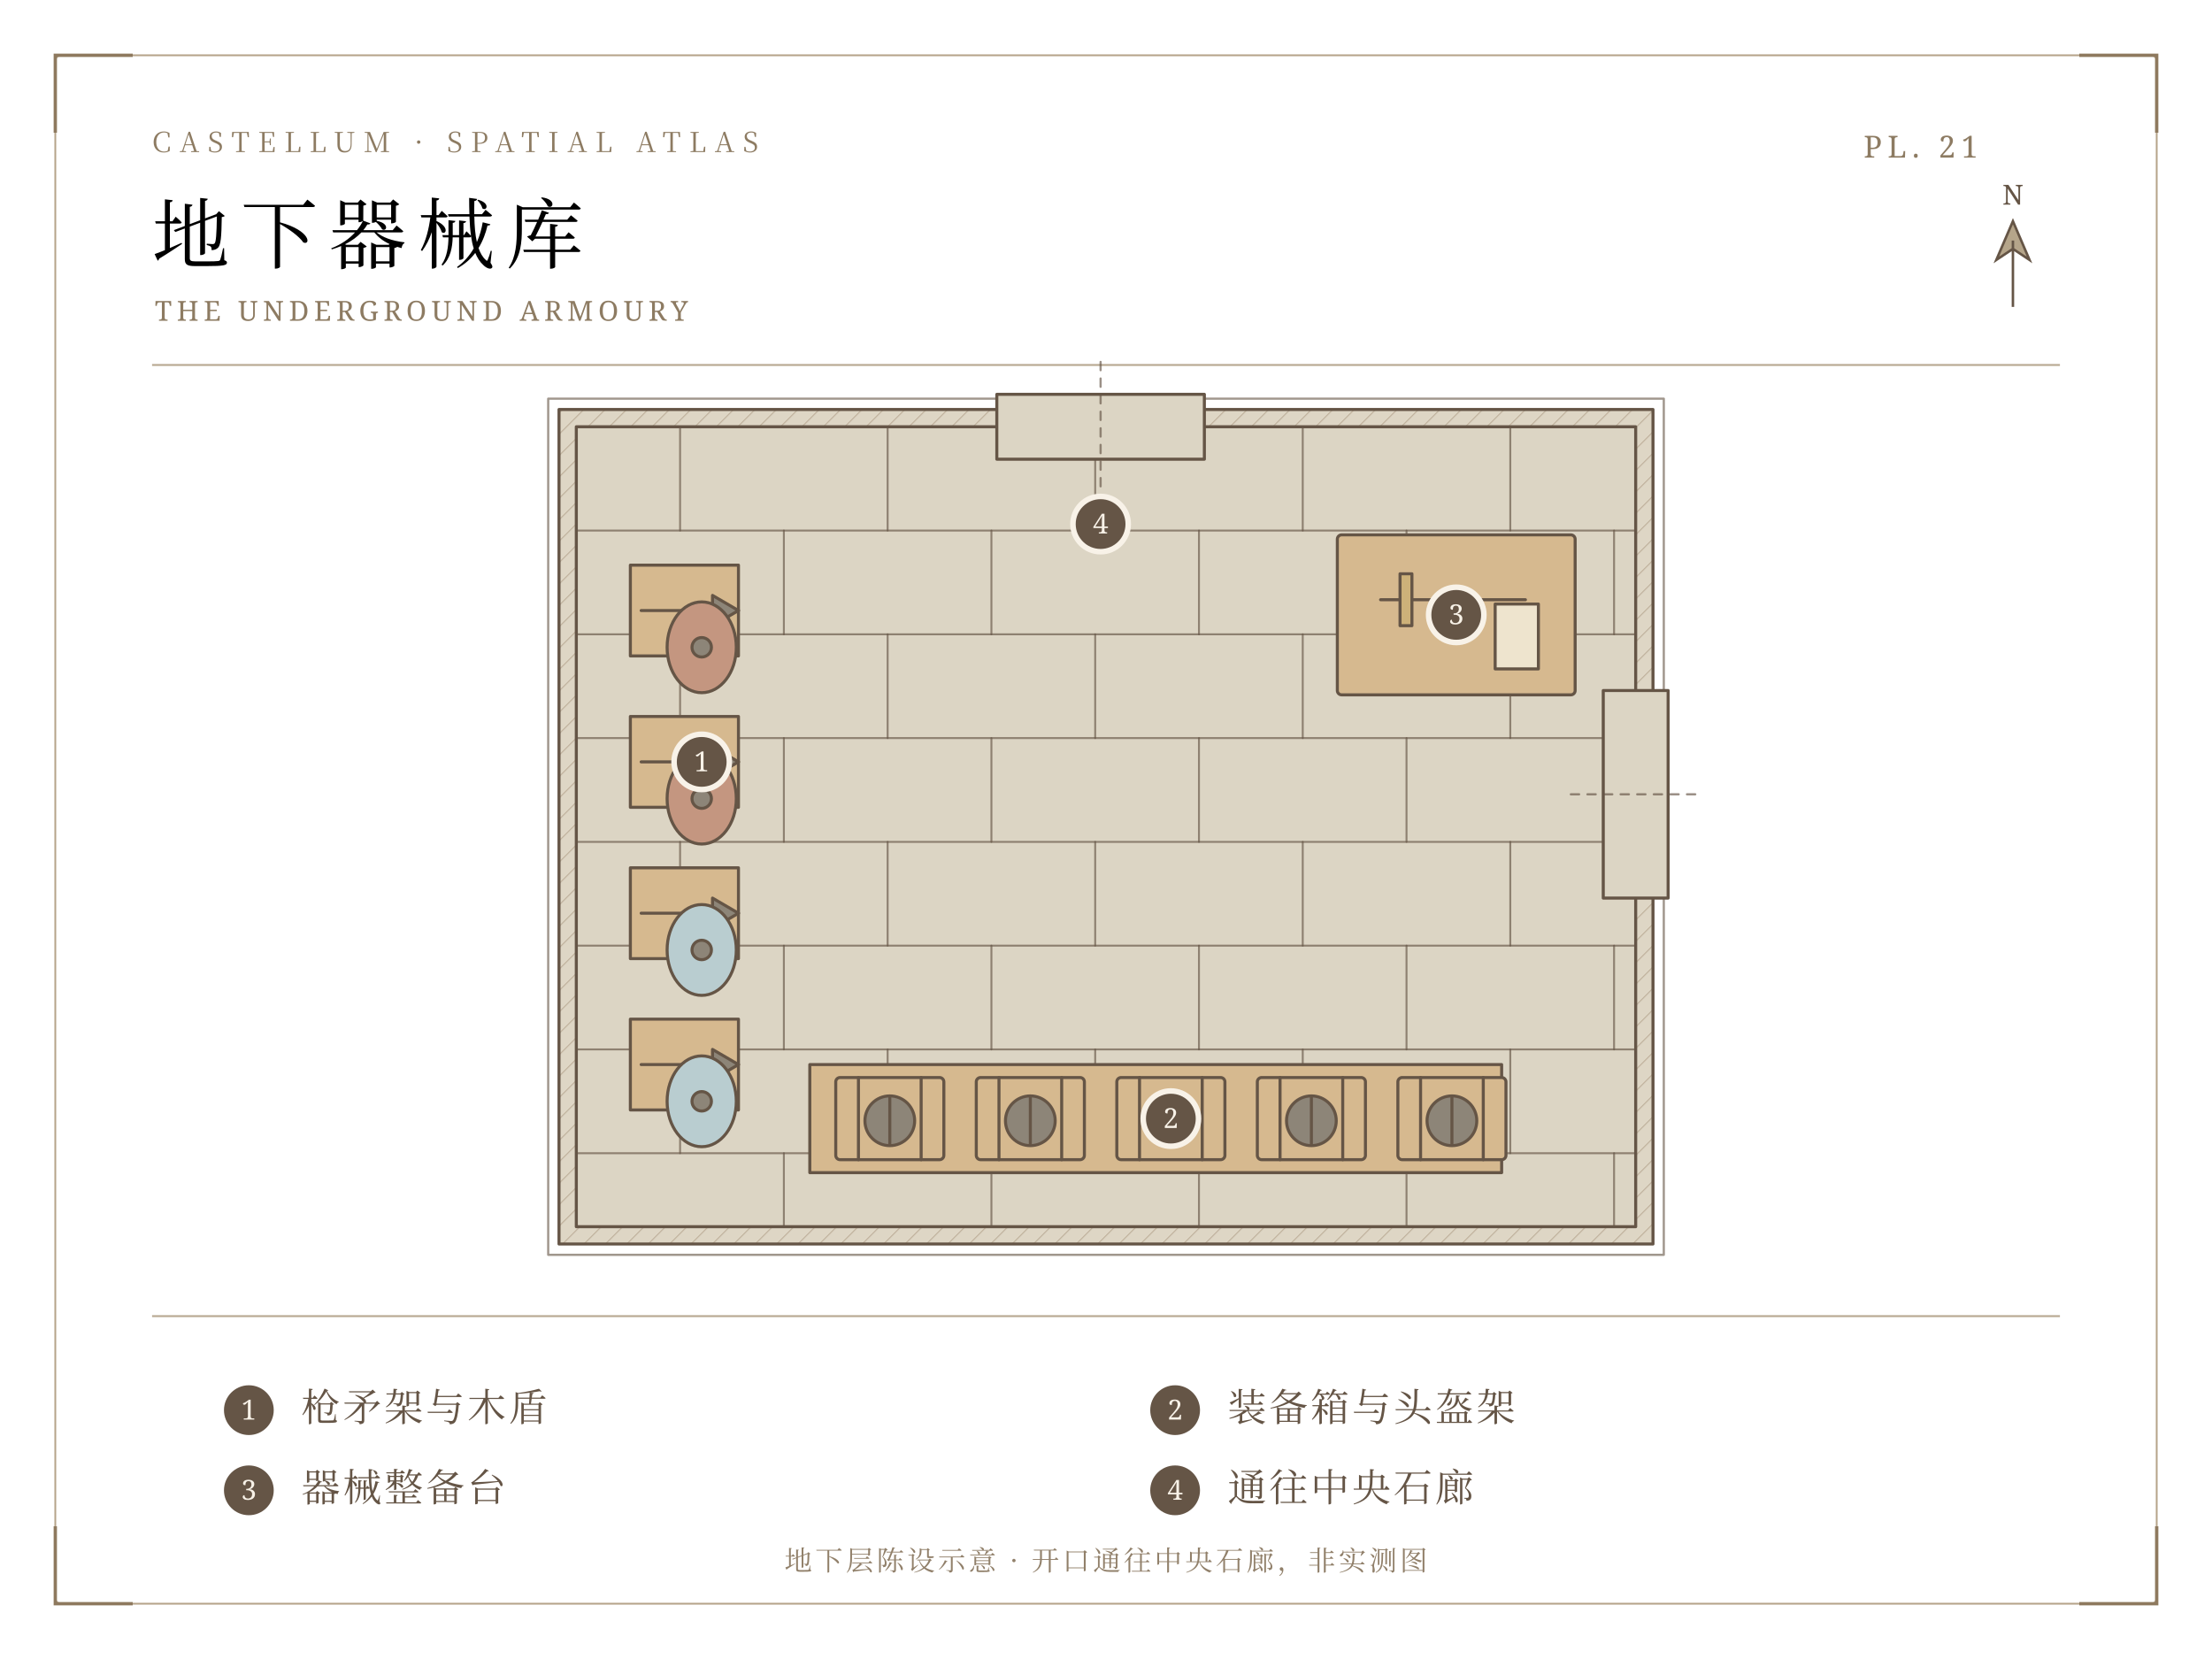
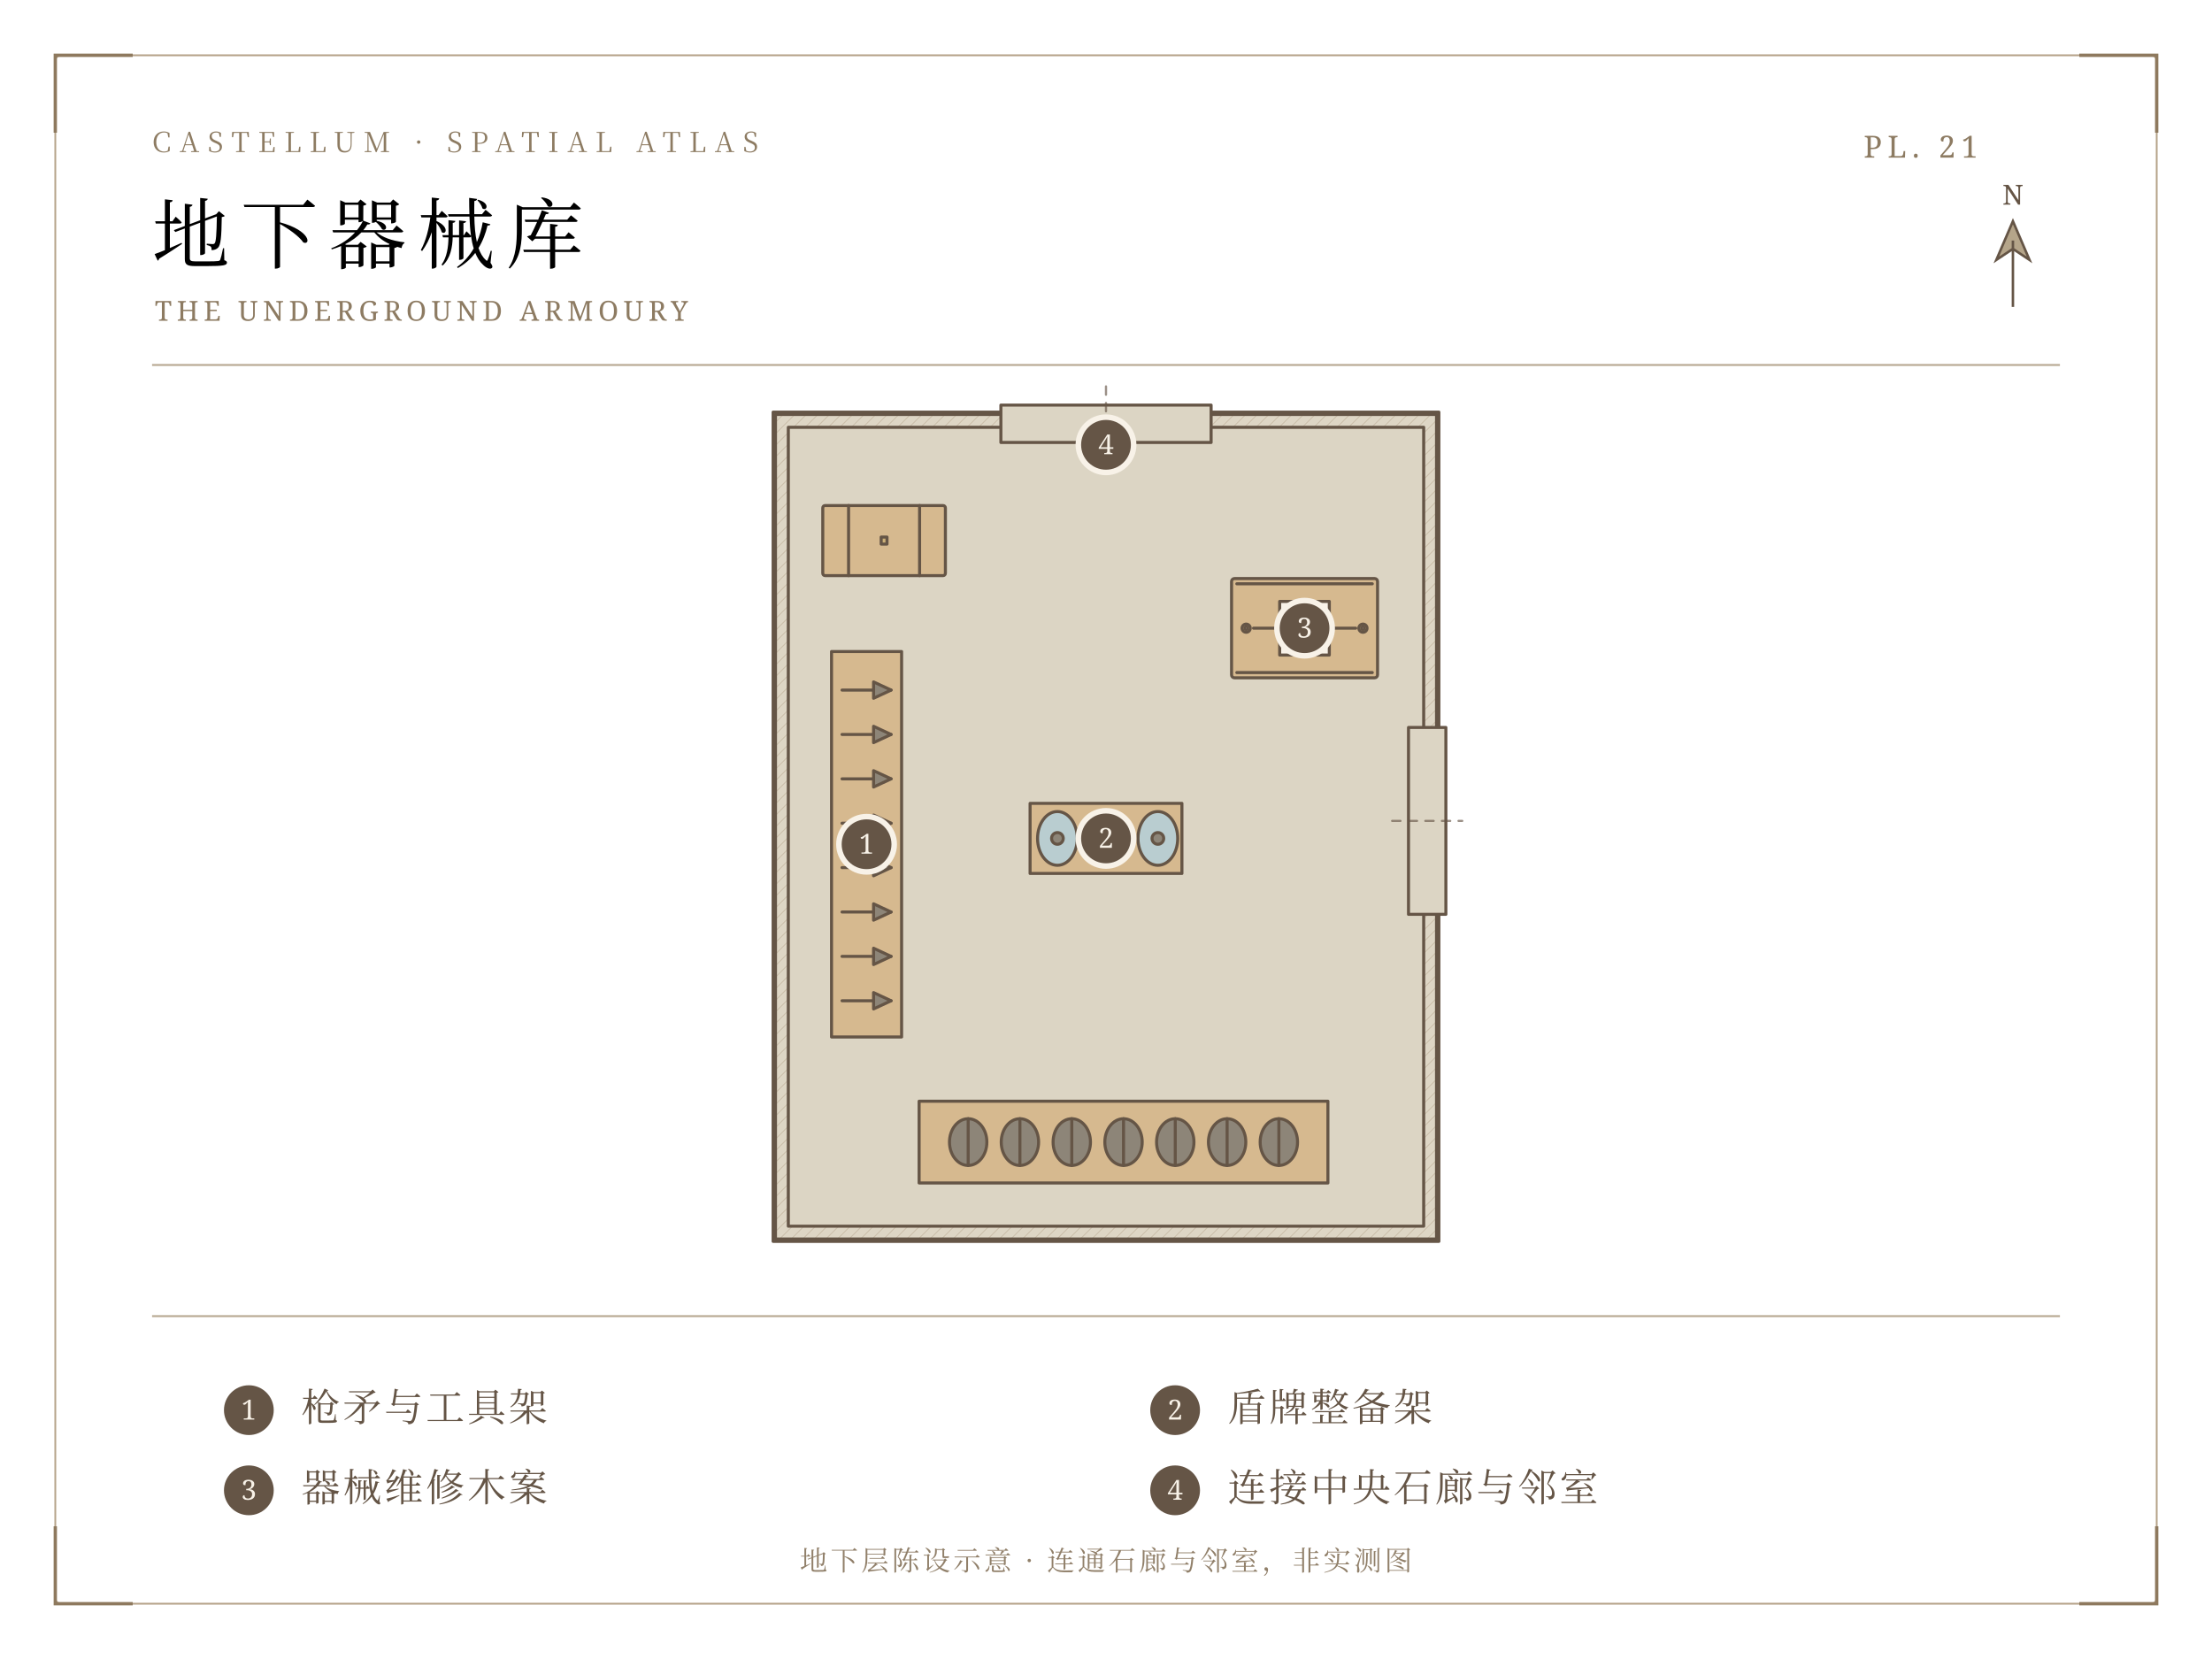
<svg xmlns="http://www.w3.org/2000/svg" width="800" height="600" viewBox="0 0 800 600" role="img" aria-labelledby="title desc">
  <defs>
    <pattern id="planks" width=".22" height=".7" patternUnits="userSpaceOnUse">
      <rect width=".22" height=".7" fill="#ede0c8" />
      <path d="M0 0V.7M0 .35H.22" fill="none" stroke="#ad9776" stroke-opacity=".23" stroke-width=".006" />
    </pattern>
    <pattern id="hatch" width=".07" height=".07" patternUnits="userSpaceOnUse" patternTransform="rotate(45)">
      <rect width=".07" height=".07" fill="#ded6c5" />
      <path d="M0 0V.07" stroke="#9e8a70" stroke-opacity=".45" stroke-width=".01" />
    </pattern>
    <pattern id="waterlines" width=".4" height=".28" patternUnits="userSpaceOnUse">
      <rect width=".4" height=".28" fill="#c8dadd" />
      <path d="M0 .2Q.1 .15 .2 .2T.4 .2" fill="none" stroke="#7f9ba2" stroke-width=".009" opacity=".5" />
    </pattern>
  </defs>
  <style>
svg{background:#f8f2e8;color:#655546;font-family:"Songti SC","Noto Serif CJK SC",STSong,serif} .drawing *{stroke:#655546;stroke-width:1.1;vector-effect:non-scaling-stroke;stroke-linecap:round;stroke-linejoin:round} .floor{fill:url(#planks)}.masonry{fill:url(#hatch)}.wood{fill:#d6b98f}.timber{fill:#b79972}.stone{fill:#dcd5c4}.paper{fill:#f8f2e8}.linen{fill:#eee4ce}.rug{fill:#c49680}.blue{fill:#b9cdd0}.sage{fill:#bec5aa}.earth{fill:#e9dfca}.soil{fill:#c8b892}.pot{fill:#cbb29c}.brass{fill:#cdb179}.coal{fill:#8d8578}.hay{fill:#ddd1a4}.water{fill:url(#waterlines)}.line,.fine,.outline,.swing,.ripple{fill:none}.fine{stroke-width:.7;opacity:.66}.outline{stroke-width:.8;opacity:.62}.swing{stroke-width:.8;stroke-dasharray:3 3;opacity:.65}.ripple{stroke:#78949a;stroke-width:1.4}.ember{stroke:#d5af86;fill:none}.boundary{stroke-width:5;fill:none;stroke:#9e8b71}.yardpath{fill:none;stroke:#f3ebd9;stroke-width:24;stroke-linecap:butt}.chain{stroke-width:1.5;stroke-dasharray:2 2}.badge{text-anchor:middle;fill:#f8f2e8;font:10px Georgia,serif}.legend{fill:#655546;font-size:14px;letter-spacing:1px}
</style>
  <rect x="20" y="20" width="760" height="560" rx="2" fill="none" stroke="#b6a48a" stroke-width=".65" />
  <path d="M20 48V20h28M752 20h28v28M20 552v28h28M752 580h28v-28" fill="none" stroke="#8e795e" stroke-width="1.2" />
  <text x="55" y="55" font-size="10" letter-spacing="3" fill="#8d7b62">CASTELLUM · SPATIAL ATLAS</text>
  <text x="55" y="95" font-size="28" letter-spacing="4">地下器械库</text>
  <text x="56" y="116" font-family="Georgia,serif" font-size="10" letter-spacing="1.8" fill="#8d7b62">THE UNDERGROUND ARMOURY</text>
  <text x="674" y="57" font-family="Georgia,serif" font-size="11" letter-spacing="2" fill="#8d7b62">PL. 21</text>
  <g transform="translate(728 97)" stroke="#655546" stroke-width=".9">
    <path d="M0 -10V14M-6 -3L0 -17L6 -3L0 -7Z" fill="#b5a58a" />
    <text x="0" y="-23" text-anchor="middle" stroke="none" fill="#655546" font-family="Georgia,serif" font-size="10">N</text>
  </g>
  <path d="M55 132H745M55 476H745" stroke="#b9aa93" stroke-width=".7" />
-   <g class="drawing" transform="translate(400 299) scale(78.19149) translate(3.15 -2.45)">
-     <rect x="-5.68" y="0.52" width="5.06" height="3.86" rx="0" class="masonry" />
-     <rect x="-5.6" y="0.6" width="4.9" height="3.7" rx="0" class="stone" />
-     <rect x="-5.73" y="0.47" width="5.16" height="3.96" rx="0" class="outline" />
-     <path d="M-5.6 1.08L-0.7 1.08" class="fine" />
-     <path d="M-5.6 1.56L-0.7 1.56" class="fine" />
-     <path d="M-5.6 2.04L-0.7 2.04" class="fine" />
-     <path d="M-5.6 2.52L-0.7 2.52" class="fine" />
-     <path d="M-5.6 3L-0.7 3" class="fine" />
-     <path d="M-5.6 3.48L-0.7 3.48" class="fine" />
-     <path d="M-5.6 3.96L-0.7 3.96" class="fine" />
-     <path d="M-5.12 0.6L-5.12 1.08" class="fine" />
-     <path d="M-4.16 0.6L-4.16 1.08" class="fine" />
-     <path d="M-3.2 0.6L-3.2 1.08" class="fine" />
-     <path d="M-2.24 0.6L-2.24 1.08" class="fine" />
-     <path d="M-1.28 0.6L-1.28 1.08" class="fine" />
-     <path d="M-4.64 1.08L-4.64 1.56" class="fine" />
-     <path d="M-3.68 1.08L-3.68 1.56" class="fine" />
-     <path d="M-2.72 1.08L-2.72 1.56" class="fine" />
-     <path d="M-1.76 1.08L-1.76 1.56" class="fine" />
-     <path d="M-0.8 1.08L-0.8 1.56" class="fine" />
-     <path d="M-5.12 1.56L-5.12 2.04" class="fine" />
-     <path d="M-4.16 1.56L-4.16 2.04" class="fine" />
-     <path d="M-3.2 1.56L-3.2 2.04" class="fine" />
-     <path d="M-2.24 1.56L-2.24 2.04" class="fine" />
-     <path d="M-1.28 1.56L-1.28 2.04" class="fine" />
-     <path d="M-4.64 2.04L-4.64 2.52" class="fine" />
-     <path d="M-3.68 2.04L-3.68 2.52" class="fine" />
-     <path d="M-2.72 2.04L-2.72 2.52" class="fine" />
-     <path d="M-1.76 2.04L-1.76 2.52" class="fine" />
-     <path d="M-0.8 2.04L-0.8 2.52" class="fine" />
-     <path d="M-5.12 2.52L-5.12 3" class="fine" />
-     <path d="M-4.16 2.52L-4.16 3" class="fine" />
-     <path d="M-3.2 2.52L-3.2 3" class="fine" />
-     <path d="M-2.24 2.52L-2.24 3" class="fine" />
-     <path d="M-1.28 2.52L-1.28 3" class="fine" />
-     <path d="M-4.64 3L-4.64 3.48" class="fine" />
-     <path d="M-3.68 3L-3.68 3.48" class="fine" />
-     <path d="M-2.72 3L-2.72 3.48" class="fine" />
-     <path d="M-1.76 3L-1.76 3.48" class="fine" />
-     <path d="M-0.8 3L-0.8 3.48" class="fine" />
-     <path d="M-5.12 3.48L-5.12 3.96" class="fine" />
-     <path d="M-4.16 3.48L-4.16 3.96" class="fine" />
-     <path d="M-3.2 3.48L-3.2 3.96" class="fine" />
-     <path d="M-2.24 3.48L-2.24 3.96" class="fine" />
-     <path d="M-1.28 3.48L-1.28 3.96" class="fine" />
-     <path d="M-4.64 3.96L-4.64 4.3" class="fine" />
-     <path d="M-3.68 3.96L-3.68 4.3" class="fine" />
-     <path d="M-2.72 3.96L-2.72 4.3" class="fine" />
-     <path d="M-1.76 3.96L-1.76 4.3" class="fine" />
-     <path d="M-0.8 3.96L-0.8 4.3" class="fine" />
-     <rect x="-0.85" y="1.82" width="0.3" height="0.96" rx="0" class="stone" />
-     <path d="M-1 2.3L-0.4 2.3" class="swing" />
-     <rect x="-3.655" y="0.45" width="0.96" height="0.3" rx="0" class="stone" />
-     <path d="M-3.175 0.3L-3.175 0.9" class="swing" />
-     <rect x="-5.35" y="1.24" width="0.5" height="0.42" rx="0" class="wood" />
-     <path d="M-5.3 1.45L-4.85 1.45" class="line" />
-     <path d="M-4.85 1.45l-.12 -.07v.14z" class="coal" />
-     <ellipse cx="-5.02" cy="1.62" rx="0.16" ry="0.21" class="rug" />
-     <circle cx="-5.02" cy="1.62" r="0.045" class="coal" />
-     <rect x="-5.35" y="1.94" width="0.5" height="0.42" rx="0" class="wood" />
-     <path d="M-5.3 2.15L-4.85 2.15" class="line" />
-     <path d="M-4.85 2.15l-.12 -.07v.14z" class="coal" />
-     <ellipse cx="-5.02" cy="2.32" rx="0.16" ry="0.21" class="rug" />
-     <circle cx="-5.02" cy="2.32" r="0.045" class="coal" />
-     <rect x="-5.35" y="2.64" width="0.5" height="0.42" rx="0" class="wood" />
-     <path d="M-5.3 2.85L-4.85 2.85" class="line" />
-     <path d="M-4.85 2.85l-.12 -.07v.14z" class="coal" />
-     <ellipse cx="-5.02" cy="3.02" rx="0.16" ry="0.21" class="blue" />
-     <circle cx="-5.02" cy="3.02" r="0.045" class="coal" />
-     <rect x="-5.35" y="3.34" width="0.5" height="0.42" rx="0" class="wood" />
-     <path d="M-5.3 3.55L-4.85 3.55" class="line" />
-     <path d="M-4.85 3.55l-.12 -.07v.14z" class="coal" />
-     <ellipse cx="-5.02" cy="3.72" rx="0.16" ry="0.21" class="blue" />
-     <circle cx="-5.02" cy="3.72" r="0.045" class="coal" />
-     <rect x="-4.52" y="3.55" width="3.2" height="0.5" rx="0" class="wood" />
-     <rect x="-4.4" y="3.61" width="0.5" height="0.38" rx="0.02" class="wood" />
-     <path d="M-4.295 3.61L-4.295 3.99" class="line" />
-     <path d="M-4.005 3.61L-4.005 3.99" class="line" />
-     <rect x="-4.175" y="3.77" width="0.05" height="0.06" rx="0" class="brass" />
-     <circle cx="-4.15" cy="3.81" r="0.115" class="coal" />
-     <path d="M-4.15 3.7L-4.15 3.92" class="line" />
-     <rect x="-3.75" y="3.61" width="0.5" height="0.38" rx="0.02" class="wood" />
-     <path d="M-3.645 3.61L-3.645 3.99" class="line" />
-     <path d="M-3.355 3.61L-3.355 3.99" class="line" />
-     <rect x="-3.525" y="3.77" width="0.05" height="0.06" rx="0" class="brass" />
-     <circle cx="-3.5" cy="3.81" r="0.115" class="coal" />
-     <path d="M-3.5 3.7L-3.5 3.92" class="line" />
-     <rect x="-3.1" y="3.61" width="0.5" height="0.38" rx="0.02" class="wood" />
-     <path d="M-2.995 3.61L-2.995 3.99" class="line" />
-     <path d="M-2.705 3.61L-2.705 3.99" class="line" />
-     <rect x="-2.875" y="3.77" width="0.05" height="0.06" rx="0" class="brass" />
-     <circle cx="-2.85" cy="3.81" r="0.115" class="coal" />
-     <path d="M-2.85 3.7L-2.85 3.92" class="line" />
-     <rect x="-2.45" y="3.61" width="0.5" height="0.38" rx="0.02" class="wood" />
-     <path d="M-2.345 3.61L-2.345 3.99" class="line" />
-     <path d="M-2.055 3.61L-2.055 3.99" class="line" />
-     <rect x="-2.225" y="3.77" width="0.05" height="0.06" rx="0" class="brass" />
-     <circle cx="-2.2" cy="3.81" r="0.115" class="coal" />
-     <path d="M-2.2 3.7L-2.2 3.92" class="line" />
-     <rect x="-1.8" y="3.61" width="0.5" height="0.38" rx="0.02" class="wood" />
-     <path d="M-1.695 3.61L-1.695 3.99" class="line" />
-     <path d="M-1.405 3.61L-1.405 3.99" class="line" />
-     <rect x="-1.575" y="3.77" width="0.05" height="0.06" rx="0" class="brass" />
-     <circle cx="-1.55" cy="3.81" r="0.115" class="coal" />
-     <path d="M-1.55 3.7L-1.55 3.92" class="line" />
-     <rect x="-2.08" y="1.1" width="1.1" height="0.74" rx="0.02" class="wood" />
-     <path d="M-1.88 1.4L-1.21 1.4" class="line" />
-     <rect x="-1.79" y="1.28" width="0.055" height="0.24" rx="0" class="brass" />
-     <rect x="-1.35" y="1.42" width="0.2" height="0.3" rx="0" class="linen" />
+   <g class="drawing" transform="translate(400 299) scale(42.24138) translate(8.25 -4.55)">
+     <rect x="-11.1" y="1" width="5.7" height="7.1" rx="0" class="masonry" />
+     <rect x="-11" y="1.1" width="5.5" height="6.9" rx="0" class="stone" />
+     <rect x="-11.08" y="1.02" width="5.66" height="7.06" rx="0" class="masonry" />
+     <rect x="-10.97" y="1.13" width="5.44" height="6.84" rx="0" class="stone" />
+     <rect x="-9.15" y="0.94" width="1.8" height="0.32" rx="0" class="stone" />
+     <path d="M-8.25 0.78L-8.25 1.42" class="swing" />
+     <rect x="-5.66" y="3.7" width="0.32" height="1.6" rx="0" class="stone" />
+     <path d="M-5.8 4.5L-5.2 4.5" class="swing" />
+     <rect x="-10.6" y="3.05" width="0.6" height="3.3" rx="0" class="wood" />
+     <path d="M-10.51 3.38L-10.09 3.38" class="line" />
+     <path d="M-10.09 3.38l-.15 -.07v.14z" class="coal" />
+     <path d="M-10.51 3.76L-10.09 3.76" class="line" />
+     <path d="M-10.09 3.76l-.15 -.07v.14z" class="coal" />
+     <path d="M-10.51 4.14L-10.09 4.14" class="line" />
+     <path d="M-10.09 4.14l-.15 -.07v.14z" class="coal" />
+     <path d="M-10.51 4.52L-10.09 4.52" class="line" />
+     <path d="M-10.09 4.52l-.15 -.07v.14z" class="coal" />
+     <path d="M-10.51 4.9L-10.09 4.9" class="line" />
+     <path d="M-10.09 4.9l-.15 -.07v.14z" class="coal" />
+     <path d="M-10.51 5.28L-10.09 5.28" class="line" />
+     <path d="M-10.09 5.28l-.15 -.07v.14z" class="coal" />
+     <path d="M-10.51 5.66L-10.09 5.66" class="line" />
+     <path d="M-10.09 5.66l-.15 -.07v.14z" class="coal" />
+     <path d="M-10.51 6.04L-10.09 6.04" class="line" />
+     <path d="M-10.09 6.04l-.15 -.07v.14z" class="coal" />
+     <rect x="-9.85" y="6.9" width="3.5" height="0.7" rx="0" class="wood" />
+     <ellipse cx="-9.43" cy="7.25" rx="0.16" ry="0.2" class="coal" />
+     <path d="M-9.43 7.05L-9.43 7.45" class="line" />
+     <ellipse cx="-8.987" cy="7.25" rx="0.16" ry="0.2" class="coal" />
+     <path d="M-8.987 7.05L-8.987 7.45" class="line" />
+     <ellipse cx="-8.543" cy="7.25" rx="0.16" ry="0.2" class="coal" />
+     <path d="M-8.543 7.05L-8.543 7.45" class="line" />
+     <ellipse cx="-8.1" cy="7.25" rx="0.16" ry="0.2" class="coal" />
+     <path d="M-8.1 7.05L-8.1 7.45" class="line" />
+     <ellipse cx="-7.657" cy="7.25" rx="0.16" ry="0.2" class="coal" />
+     <path d="M-7.657 7.05L-7.657 7.45" class="line" />
+     <ellipse cx="-7.213" cy="7.25" rx="0.16" ry="0.2" class="coal" />
+     <path d="M-7.213 7.05L-7.213 7.45" class="line" />
+     <ellipse cx="-6.77" cy="7.25" rx="0.16" ry="0.2" class="coal" />
+     <path d="M-6.77 7.05L-6.77 7.45" class="line" />
+     <rect x="-7.175" y="2.425" width="1.25" height="0.85" rx="0.025" class="wood" />
+     <path d="M-7.13 2.47L-5.97 2.47" class="line" />
+     <path d="M-7.13 3.23L-5.97 3.23" class="line" />
+     <rect x="-6.763" y="2.621" width="0.425" height="0.459" rx="0" class="paper" />
+     <path d="M-6.725 2.85q0.1 -0.17 0.15 0t0.15 0" class="fine" />
+     <circle cx="-7.05" cy="2.85" r="0.035" class="brass" />
+     <circle cx="-7.05" cy="2.85" r="0.011" class="paper" />
+     <circle cx="-6.05" cy="2.85" r="0.035" class="brass" />
+     <circle cx="-6.05" cy="2.85" r="0.011" class="paper" />
+     <path d="M-6.987 2.85L-6.112 2.85" class="line" />
+     <rect x="-6.675" y="2.68" width="0.125" height="0.34" rx="0" class="coal" />
+     <rect x="-8.9" y="4.35" width="1.3" height="0.6" rx="0" class="wood" />
+     <ellipse cx="-8.666" cy="4.65" rx="0.17" ry="0.23" class="blue" />
+     <circle cx="-8.666" cy="4.65" r="0.05" class="coal" />
+     <ellipse cx="-8.236" cy="4.65" rx="0.17" ry="0.23" class="blue" />
+     <circle cx="-8.236" cy="4.65" r="0.05" class="coal" />
+     <ellipse cx="-7.806" cy="4.65" rx="0.17" ry="0.23" class="blue" />
+     <circle cx="-7.806" cy="4.65" r="0.05" class="coal" />
+     <rect x="-10.675" y="1.8" width="1.05" height="0.6" rx="0.02" class="wood" />
+     <path d="M-10.454 1.8L-10.454 2.4" class="line" />
+     <path d="M-9.846 1.8L-9.846 2.4" class="line" />
+     <rect x="-10.175" y="2.07" width="0.05" height="0.06" rx="0" class="brass" />
  </g>
-   <g transform="translate(253.7819 275.5426)">
+   <g transform="translate(313.4052 305.3362)">
    <circle r="10" fill="#655546" stroke="#f8f2e8" stroke-width="2" />
    <text class="badge" y="3.4">1</text>
  </g>
-   <g transform="translate(423.4574 404.5585)">
+   <g transform="translate(400 303.2241)">
    <circle r="10" fill="#655546" stroke="#f8f2e8" stroke-width="2" />
    <text class="badge" y="3.4">2</text>
  </g>
-   <g transform="translate(526.6702 222.3723)">
+   <g transform="translate(471.8103 227.1897)">
    <circle r="10" fill="#655546" stroke="#f8f2e8" stroke-width="2" />
    <text class="badge" y="3.4">3</text>
  </g>
-   <g transform="translate(398.0452 189.5319)">
+   <g transform="translate(400 160.8707)">
    <circle r="10" fill="#655546" stroke="#f8f2e8" stroke-width="2" />
    <text class="badge" y="3.4">4</text>
  </g>
  <g transform="translate(90 510)">
    <circle r="9" fill="#655546" />
    <text class="badge" y="3.4">1</text>
-     <text class="legend" x="19" y="4">枪矛架与木盾</text>
+     <text class="legend" x="19" y="4">枪矛与工具架</text>
  </g>
  <g transform="translate(425 510)">
    <circle r="9" fill="#655546" />
    <text class="badge" y="3.4">2</text>
-     <text class="legend" x="19" y="4">装备箱与头盔架</text>
+     <text class="legend" x="19" y="4">盾牌整备架</text>
  </g>
  <g transform="translate(90 539)">
    <circle r="9" fill="#655546" />
    <text class="badge" y="3.4">3</text>
-     <text class="legend" x="19" y="4">器械整备台</text>
+     <text class="legend" x="19" y="4">器械维修木案</text>
  </g>
  <g transform="translate(425 539)">
    <circle r="9" fill="#655546" />
    <text class="badge" y="3.4">4</text>
-     <text class="legend" x="19" y="4">通往中央石廊</text>
+     <text class="legend" x="19" y="4">连接中央石廊与邻室</text>
  </g>
-   <text x="400" y="568" text-anchor="middle" font-size="10" letter-spacing="1.1" fill="#91806a">地下层陈设示意 · 开口通往中央石廊，非实测图</text>
+   <text x="400" y="568" text-anchor="middle" font-size="10" letter-spacing="1.1" fill="#91806a">地下层陈设示意 · 连通石廊与邻室，非实测图</text>
</svg>
